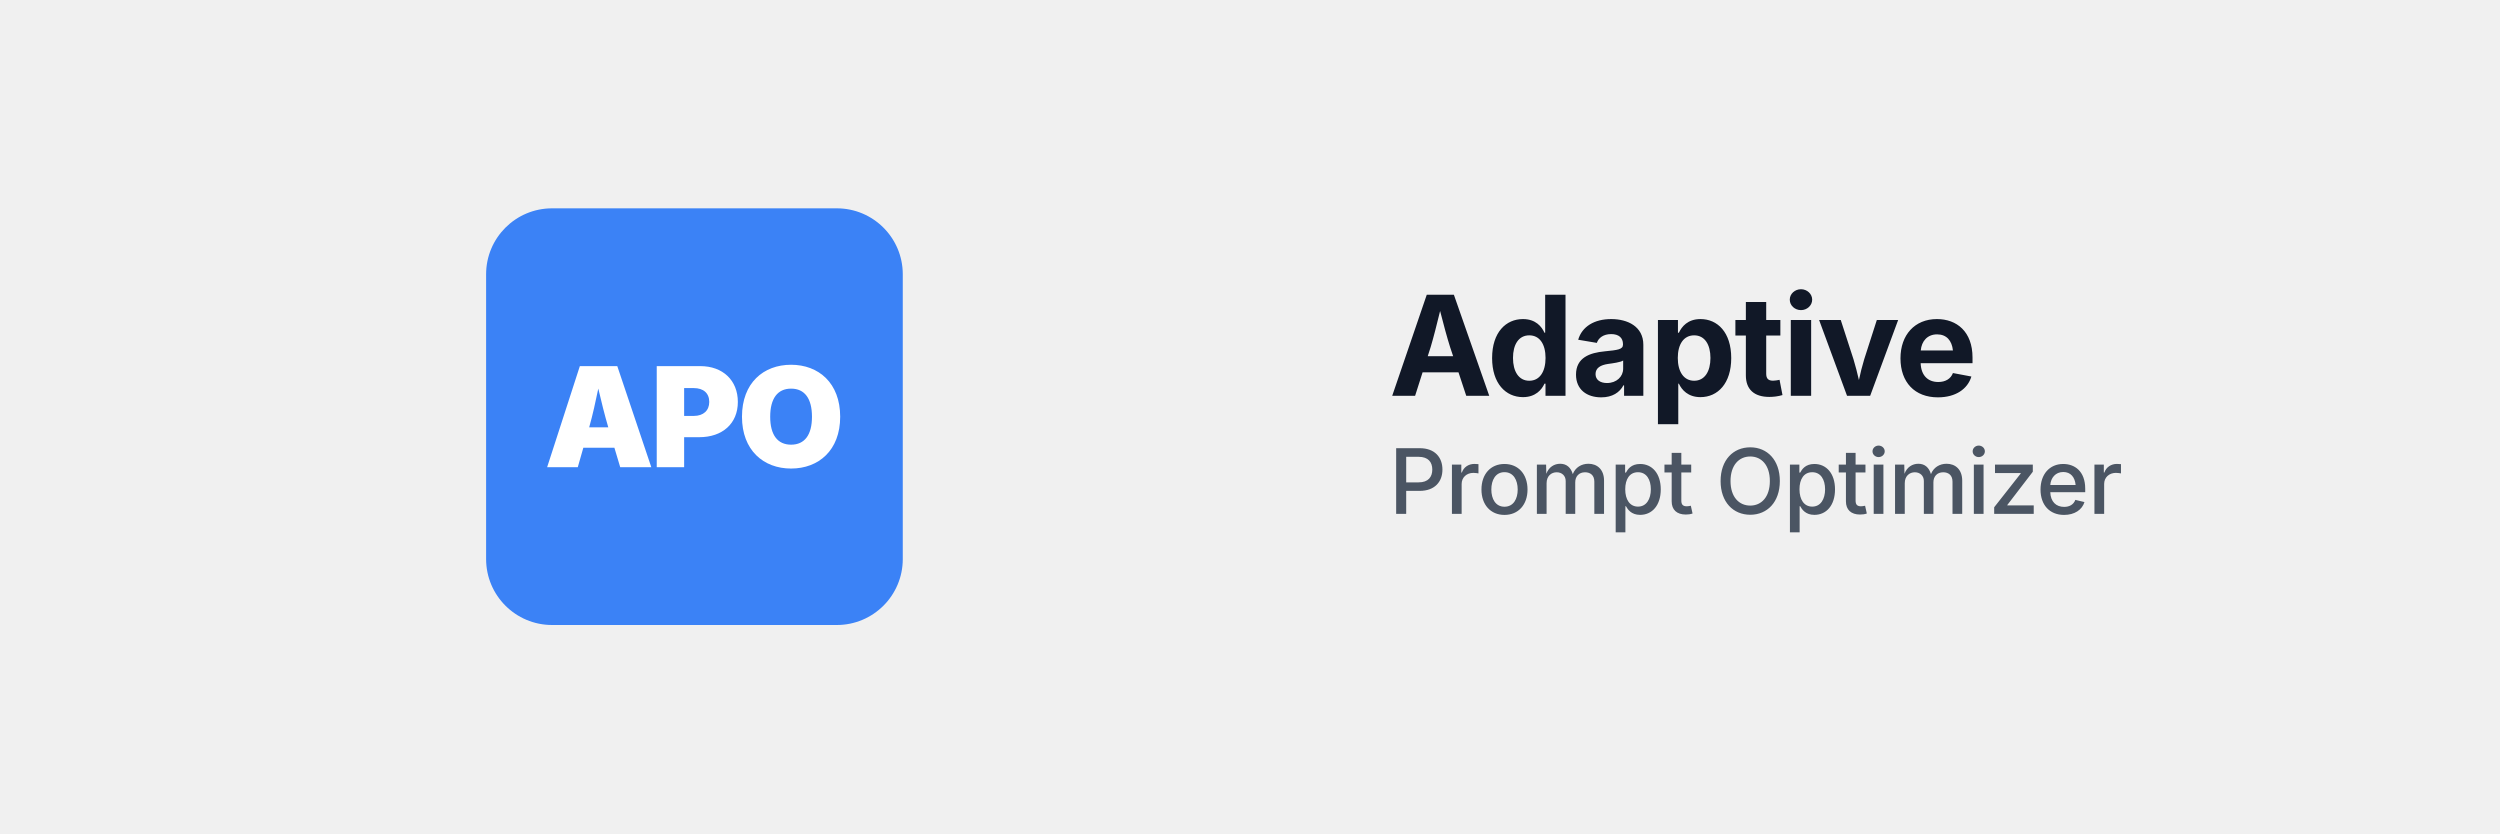
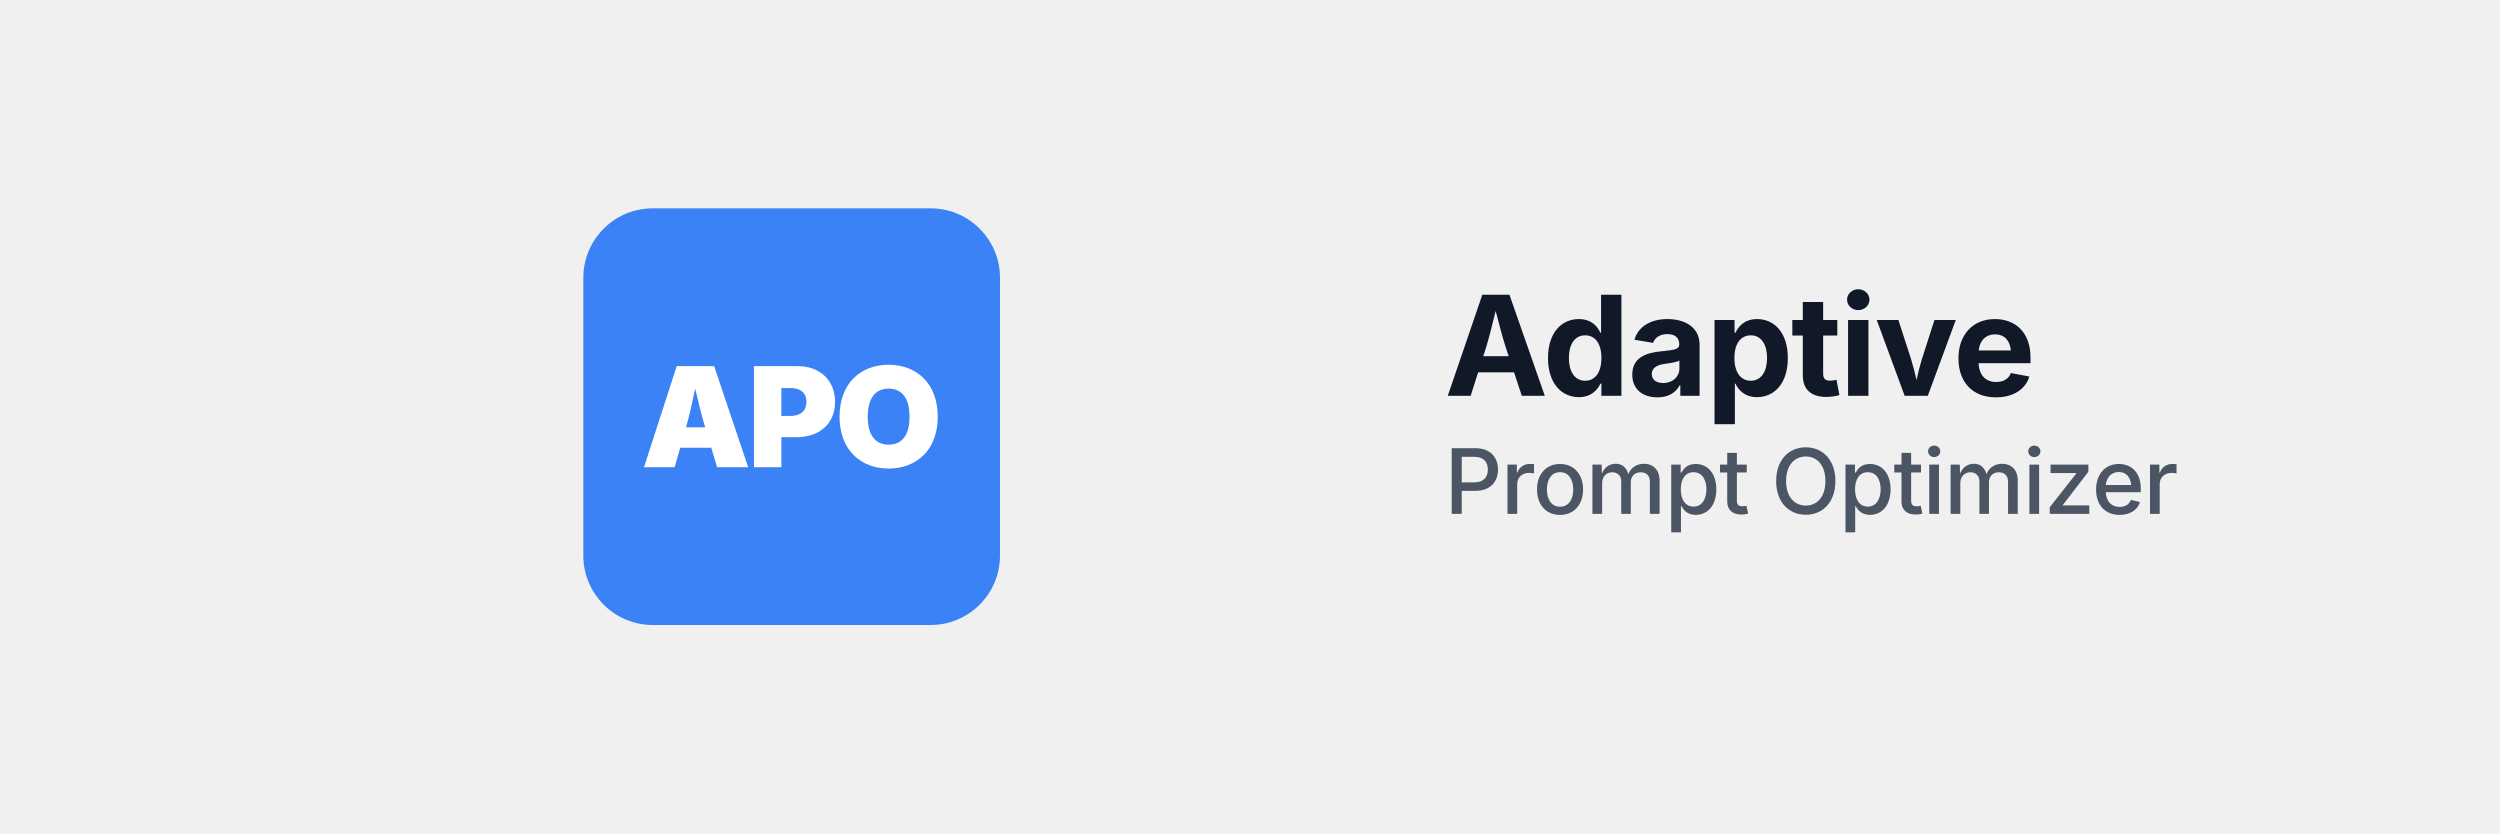
<svg xmlns="http://www.w3.org/2000/svg" width="720" height="240" viewBox="0 0 720 240">
  <rect width="720" height="240" fill="none" />
-   <g transform="translate(360,120)" text-rendering="geometricPrecision">
-     <g transform="translate(-160,0)">
-       <rect x="-60" y="-60" width="120" height="120" rx="19" fill="#3B82F6" />
-       <text x="0" y="0" text-anchor="middle" dominant-baseline="central" font-family="Inter, system-ui, -apple-system, 'Segoe UI', Roboto, Helvetica, Arial, sans-serif" font-weight="900" font-size="40" letter-spacing="-1.2" fill="#FFFFFF">APO</text>
+   <g transform="translate(368,120)" text-rendering="geometricPrecision">
+     <g transform="translate(-140,0)">
+       <rect x="-60" y="-60" width="120" height="120" rx="20" fill="#3B82F6" />
+       <text x="0" y="0" text-anchor="middle" dominant-baseline="central" font-family="Inter, system-ui, -apple-system, 'Segoe UI', Roboto, Helvetica, Arial, sans-serif" font-weight="900" font-size="40" letter-spacing="-1.1" fill="#FFFFFF">APO</text>
    </g>
-     <g transform="translate(40,2)">
-       <text x="0" y="-8" text-anchor="start" font-family="Inter, system-ui, -apple-system, 'Segoe UI', Roboto, Helvetica, Arial, sans-serif" font-weight="700" font-size="40" letter-spacing="-0.8" fill="#111827">Adaptive</text>
+     <g transform="translate(48,2)">
+       <text x="0" y="-8" text-anchor="start" font-family="Inter, system-ui, -apple-system, 'Segoe UI', Roboto, Helvetica, Arial, sans-serif" font-weight="700" font-size="40" letter-spacing="-0.7" fill="#111827">Adaptive</text>
      <text x="0" y="26" text-anchor="start" font-family="Inter, system-ui, -apple-system, 'Segoe UI', Roboto, Helvetica, Arial, sans-serif" font-weight="500" font-size="26" letter-spacing="-0.4" fill="#4B5563">Prompt Optimizer</text>
    </g>
  </g>
</svg>
